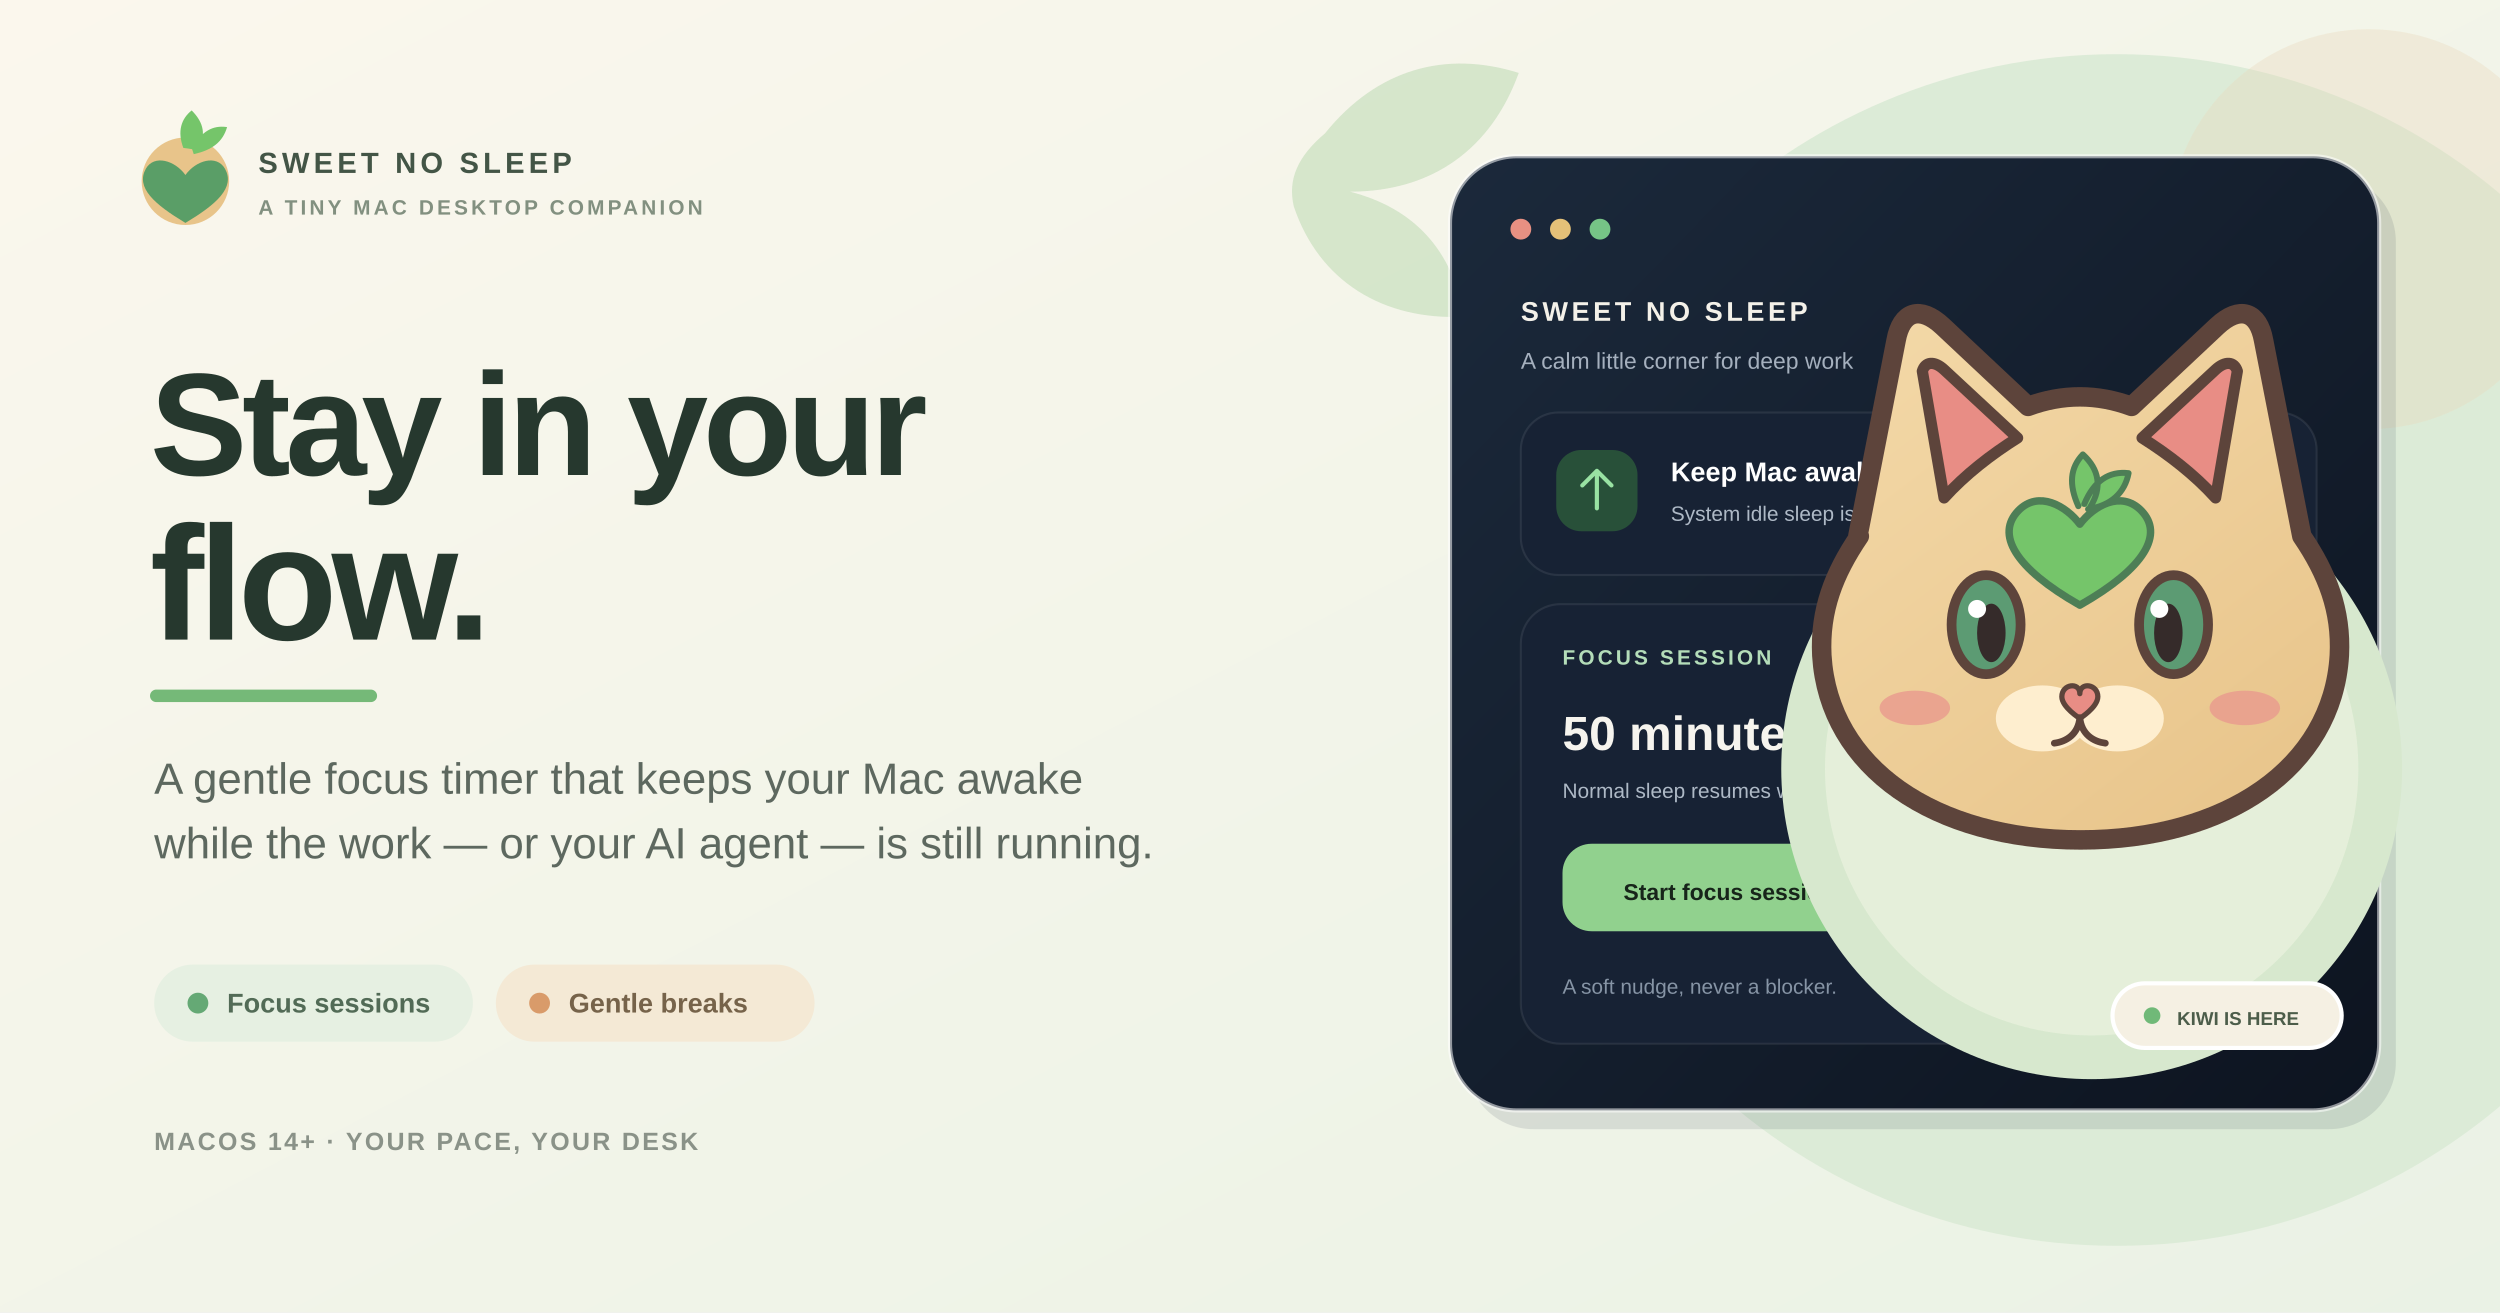
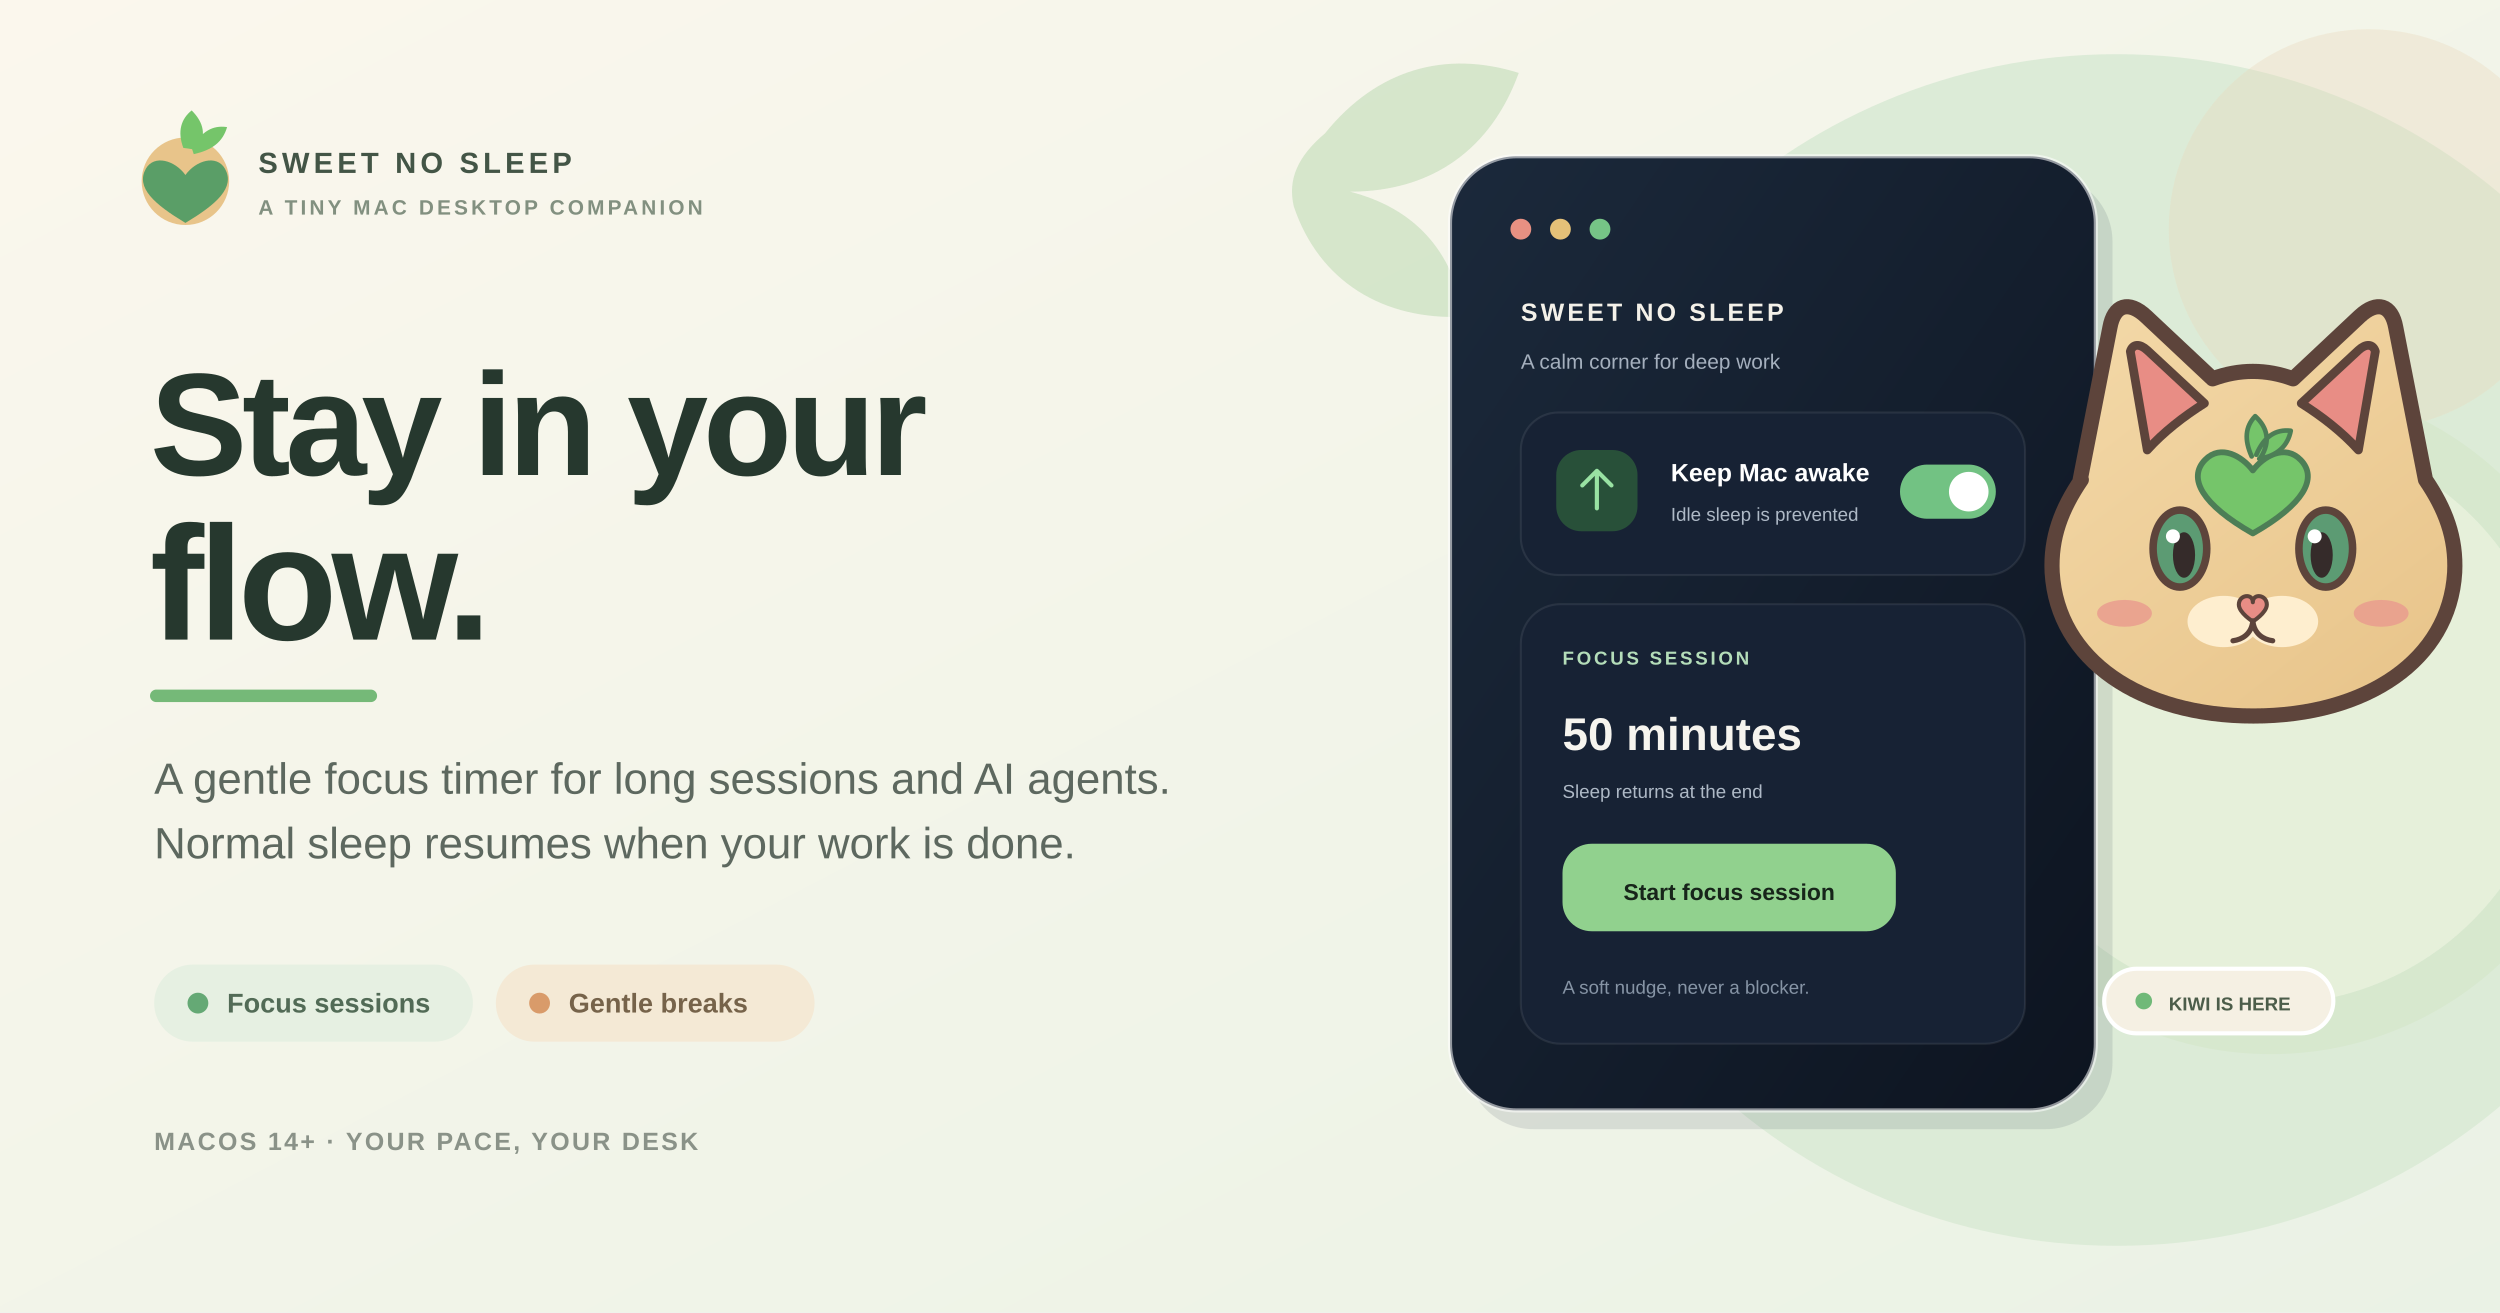
<svg xmlns="http://www.w3.org/2000/svg" width="1200" height="630" viewBox="0 0 1200 630" role="img" aria-labelledby="title description">
  <defs>
    <linearGradient id="paper" x1="0" y1="0" x2="1" y2="1">
      <stop offset="0" stop-color="#FBF7ED" />
      <stop offset="1" stop-color="#EAF2E5" />
    </linearGradient>
    <linearGradient id="fur" x1="0.12" y1="0" x2="0.88" y2="1">
      <stop offset="0" stop-color="#F3D8A7" />
      <stop offset="1" stop-color="#E8C48A" />
    </linearGradient>
    <linearGradient id="panel" x1="0" y1="0" x2="1" y2="1">
      <stop offset="0" stop-color="#1B293B" />
      <stop offset="1" stop-color="#0D1420" />
    </linearGradient>
  </defs>
  <rect width="1200" height="630" fill="url(#paper)" />
  <circle cx="1016" cy="312" r="286" fill="#DCEBD7" />
  <circle cx="1137" cy="110" r="96" fill="#E9D8BA" opacity="0.35" />
  <path d="M636 64c25-31 58-40 93-29-13 36-41 57-81 57 31 8 49 28 55 60-39 2-70-17-82-53-3-13 2-24 15-35Z" fill="#78B76F" opacity="0.25" />
  <circle cx="89" cy="87" r="21" fill="#E8C48A" />
  <path d="M89 84c-5-7-15-10-19-3-5 9 4 17 19 26 15-9 24-17 19-26-4-7-14-4-19 3Z" fill="#5A9E67" />
  <path d="M88 71c-3-8-1-14 4-18 6 6 7 12 3 19M92 71c5-8 10-11 17-10-2 7-7 11-16 13" fill="#75C56A" />
  <text x="124" y="83" fill="#435546" font-family="Avenir Next, Arial, sans-serif" font-size="14" font-weight="700" letter-spacing="2">SWEET NO SLEEP</text>
  <text x="124" y="103" fill="#829080" font-family="Avenir Next, Arial, sans-serif" font-size="10" font-weight="600" letter-spacing="1.5">A TINY MAC DESKTOP COMPANION</text>
  <text x="72" y="228" fill="#26382E" font-family="Avenir Next, Arial, sans-serif" font-size="70" font-weight="700" letter-spacing="-2.5">Stay in your</text>
  <text x="72" y="307" fill="#26382E" font-family="Avenir Next, Arial, sans-serif" font-size="78" font-weight="700" letter-spacing="-2.7">flow.</text>
  <path d="M75 334h103" stroke="#75B978" stroke-width="6" stroke-linecap="round" />
-   <text x="74" y="381" fill="#5D685F" font-family="Avenir Next, Arial, sans-serif" font-size="21" font-weight="500">
-     <tspan x="74" dy="0">A gentle focus timer that keeps your Mac awake</tspan>
-     <tspan x="74" dy="31">while the work — or your AI agent — is still running.</tspan>
-   </text>
+   <text x="74" y="381" fill="#5D685F" font-family="Avenir Next, Arial, sans-serif" font-size="21" font-weight="500">A gentle focus timer for long sessions and AI agents.</text>
+   <text x="74" y="412" fill="#5D685F" font-family="Avenir Next, Arial, sans-serif" font-size="21" font-weight="500">Normal sleep resumes when your work is done.</text>
  <rect x="74" y="463" width="153" height="37" rx="18.5" fill="#E6F0E2" />
  <circle cx="95" cy="481.5" r="5" fill="#65A975" />
  <text x="109" y="486" fill="#526B56" font-family="Avenir Next, Arial, sans-serif" font-size="13" font-weight="600">Focus sessions</text>
  <rect x="238" y="463" width="153" height="37" rx="18.5" fill="#F4E9D5" />
  <circle cx="259" cy="481.5" r="5" fill="#D99B6A" />
  <text x="273" y="486" fill="#76634A" font-family="Avenir Next, Arial, sans-serif" font-size="13" font-weight="600">Gentle breaks</text>
  <text x="74" y="552" fill="#8A9288" font-family="Avenir Next, Arial, sans-serif" font-size="12" font-weight="600" letter-spacing="1.1">MACOS 14+  ·  YOUR PACE, YOUR DESK</text>
-   <rect x="704" y="84" width="446" height="458" rx="32" fill="#233145" opacity="0.12" />
-   <rect x="696" y="75" width="446" height="458" rx="32" fill="url(#panel)" stroke="#FFFFFF" stroke-opacity="0.54" stroke-width="2" />
+   <circle cx="1090" cy="345" r="161" fill="#D7E8CE" />
+   <circle cx="1090" cy="345" r="137" fill="#EAF2DE" opacity="0.78" />
+   <rect x="704" y="84" width="310" height="458" rx="32" fill="#233145" opacity="0.12" />
+   <rect x="696" y="75" width="310" height="458" rx="32" fill="url(#panel)" stroke="#FFFFFF" stroke-opacity="0.54" stroke-width="2" />
  <circle cx="730" cy="110" r="5" fill="#E79082" />
  <circle cx="749" cy="110" r="5" fill="#E5C178" />
  <circle cx="768" cy="110" r="5" fill="#76C486" />
-   <text x="730" y="154" fill="#F4F1E9" font-family="Avenir Next, Arial, sans-serif" font-size="13" font-weight="700" letter-spacing="1.7">SWEET NO SLEEP</text>
-   <text x="730" y="177" fill="#A5B0BE" font-family="Avenir Next, Arial, sans-serif" font-size="11" font-weight="500">A calm little corner for deep work</text>
-   <rect x="730" y="198" width="382" height="78" rx="18" fill="#172234" stroke="#FFFFFF" stroke-opacity="0.08" />
+   <text x="730" y="154" fill="#F4F1E9" font-family="Avenir Next, Arial, sans-serif" font-size="12" font-weight="700" letter-spacing="1.5">SWEET NO SLEEP</text>
+   <text x="730" y="177" fill="#A5B0BE" font-family="Avenir Next, Arial, sans-serif" font-size="10" font-weight="500">A calm corner for deep work</text>
+   <rect x="730" y="198" width="242" height="78" rx="18" fill="#172234" stroke="#FFFFFF" stroke-opacity="0.08" />
  <rect x="747" y="216" width="39" height="39" rx="12" fill="#285039" />
  <path d="M766.5 226v18m-7-11 7-7 7 7" fill="none" stroke="#99E2A3" stroke-width="2" stroke-linecap="round" stroke-linejoin="round" />
-   <text x="802" y="231" fill="#FFFFFF" font-family="Avenir Next, Arial, sans-serif" font-size="13" font-weight="700">Keep Mac awake</text>
-   <text x="802" y="250" fill="#AEB9C6" font-family="Avenir Next, Arial, sans-serif" font-size="10" font-weight="500">System idle sleep is prevented</text>
-   <rect x="1054" y="223" width="47" height="26" rx="13" fill="#72C283" />
-   <circle cx="1088" cy="236" r="9.5" fill="#FFFFFF" />
-   <rect x="730" y="290" width="382" height="211" rx="19" fill="#172234" stroke="#FFFFFF" stroke-opacity="0.08" />
-   <text x="750" y="319" fill="#B4DDB9" font-family="Avenir Next, Arial, sans-serif" font-size="10" font-weight="700" letter-spacing="1.5">FOCUS SESSION</text>
-   <text x="750" y="360" fill="#F6F4EE" font-family="Avenir Next, Arial, sans-serif" font-size="23" font-weight="700">50 minutes</text>
-   <text x="750" y="383" fill="#AEB9C6" font-family="Avenir Next, Arial, sans-serif" font-size="10" font-weight="500">Normal sleep resumes when done</text>
+   <text x="802" y="231" fill="#FFFFFF" font-family="Avenir Next, Arial, sans-serif" font-size="12" font-weight="700">Keep Mac awake</text>
+   <text x="802" y="250" fill="#AEB9C6" font-family="Avenir Next, Arial, sans-serif" font-size="9" font-weight="500">Idle sleep is prevented</text>
+   <rect x="912" y="223" width="46" height="26" rx="13" fill="#72C283" />
+   <circle cx="945" cy="236" r="9.5" fill="#FFFFFF" />
+   <rect x="730" y="290" width="242" height="211" rx="19" fill="#172234" stroke="#FFFFFF" stroke-opacity="0.08" />
+   <text x="750" y="319" fill="#B4DDB9" font-family="Avenir Next, Arial, sans-serif" font-size="9" font-weight="700" letter-spacing="1.3">FOCUS SESSION</text>
+   <text x="750" y="360" fill="#F6F4EE" font-family="Avenir Next, Arial, sans-serif" font-size="22" font-weight="700">50 minutes</text>
+   <text x="750" y="383" fill="#AEB9C6" font-family="Avenir Next, Arial, sans-serif" font-size="9" font-weight="500">Sleep returns at the end</text>
  <rect x="750" y="405" width="160" height="42" rx="14" fill="#91D18E" />
  <text x="830" y="432" text-anchor="middle" fill="#17251A" font-family="Avenir Next, Arial, sans-serif" font-size="11" font-weight="700">Start focus session</text>
-   <text x="750" y="477" fill="#8694A5" font-family="Avenir Next, Arial, sans-serif" font-size="10" font-weight="500">A soft nudge, never a blocker.</text>
-   <circle cx="1004" cy="369" r="149" fill="#D7E8CE" />
-   <circle cx="1004" cy="369" r="128" fill="#EAF2DE" opacity="0.75" />
-   <g transform="translate(814 95) scale(0.36)">
+   <text x="750" y="477" fill="#8694A5" font-family="Avenir Next, Arial, sans-serif" font-size="9" font-weight="500">A soft nudge, never a blocker.</text>
+   <g transform="translate(938 104) scale(0.28)">
    <path d="M216 451 267 190c7-39 32-47 62-19l114 107c46-17 92-17 138 0l114-107c30-28 55-20 62 19l51 261c34 50 53 99 50 159-9 150-151 246-345 246s-336-96-345-246c-3-60 16-109 50-159Z" fill="url(#fur)" stroke="#5D443B" stroke-width="26" stroke-linejoin="round" />
    <path d="m302 231 29 169c28-31 63-58 98-80l-98-91c-13-12-25-11-29 2Z" fill="#E88D85" stroke="#5D443B" stroke-width="15" stroke-linejoin="round" />
    <path d="m722 231-29 169c-28-31-63-58-98-80l98-91c13-12 25-11 29 2Z" fill="#E88D85" stroke="#5D443B" stroke-width="15" stroke-linejoin="round" />
    <path d="M512 435c-18-24-55-46-82-18-30 31-6 76 82 126 88-50 112-95 82-126-27-28-64-6-82 18Z" fill="#75C56A" stroke="#4D7E56" stroke-width="10" stroke-linejoin="round" />
    <path d="M510 411c-13-29-11-51 6-69 22 20 26 44 10 70M518 408c13-31 33-44 59-41-5 26-23 43-54 48" fill="#75C56A" stroke="#4D7E56" stroke-width="8" stroke-linecap="round" stroke-linejoin="round" />
    <ellipse cx="387" cy="569" rx="46" ry="66" fill="#5C9B73" stroke="#5D443B" stroke-width="13" />
    <ellipse cx="637" cy="569" rx="46" ry="66" fill="#5C9B73" stroke="#5D443B" stroke-width="13" />
    <ellipse cx="394" cy="580" rx="19" ry="39" fill="#352B2A" />
    <ellipse cx="630" cy="580" rx="19" ry="39" fill="#352B2A" />
    <circle cx="375" cy="548" r="12" fill="#FFFFFF" />
    <circle cx="618" cy="548" r="12" fill="#FFFFFF" />
    <ellipse cx="292" cy="680" rx="47" ry="23" fill="#E99B8E" opacity="0.82" />
    <ellipse cx="732" cy="680" rx="47" ry="23" fill="#E99B8E" opacity="0.82" />
    <ellipse cx="462" cy="694" rx="62" ry="44" fill="#FFF0D2" opacity="0.94" />
    <ellipse cx="562" cy="694" rx="62" ry="44" fill="#FFF0D2" opacity="0.94" />
    <path d="M488 665c0-17 24-20 24-4 0-16 24-13 24 4 0 14-24 29-24 29s-24-15-24-29Z" fill="#E88D85" stroke="#5D443B" stroke-width="7" stroke-linejoin="round" />
    <path d="M512 693c-2 22-18 32-34 34M512 693c2 22 18 32 34 34" fill="none" stroke="#5D443B" stroke-width="9" stroke-linecap="round" />
  </g>
-   <rect x="1014" y="472" width="110" height="31" rx="15.5" fill="#F5F0E3" stroke="#FFFFFF" stroke-width="2" />
-   <circle cx="1033" cy="487.5" r="4" fill="#70B978" />
-   <text x="1045" y="492" fill="#4C5D4A" font-family="Avenir Next, Arial, sans-serif" font-size="9" font-weight="700">KIWI IS HERE</text>
+   <rect x="1010" y="465" width="110" height="31" rx="15.5" fill="#F5F0E3" stroke="#FFFFFF" stroke-width="2" />
+   <circle cx="1029" cy="480.5" r="4" fill="#70B978" />
+   <text x="1041" y="485" fill="#4C5D4A" font-family="Avenir Next, Arial, sans-serif" font-size="9" font-weight="700">KIWI IS HERE</text>
</svg>
